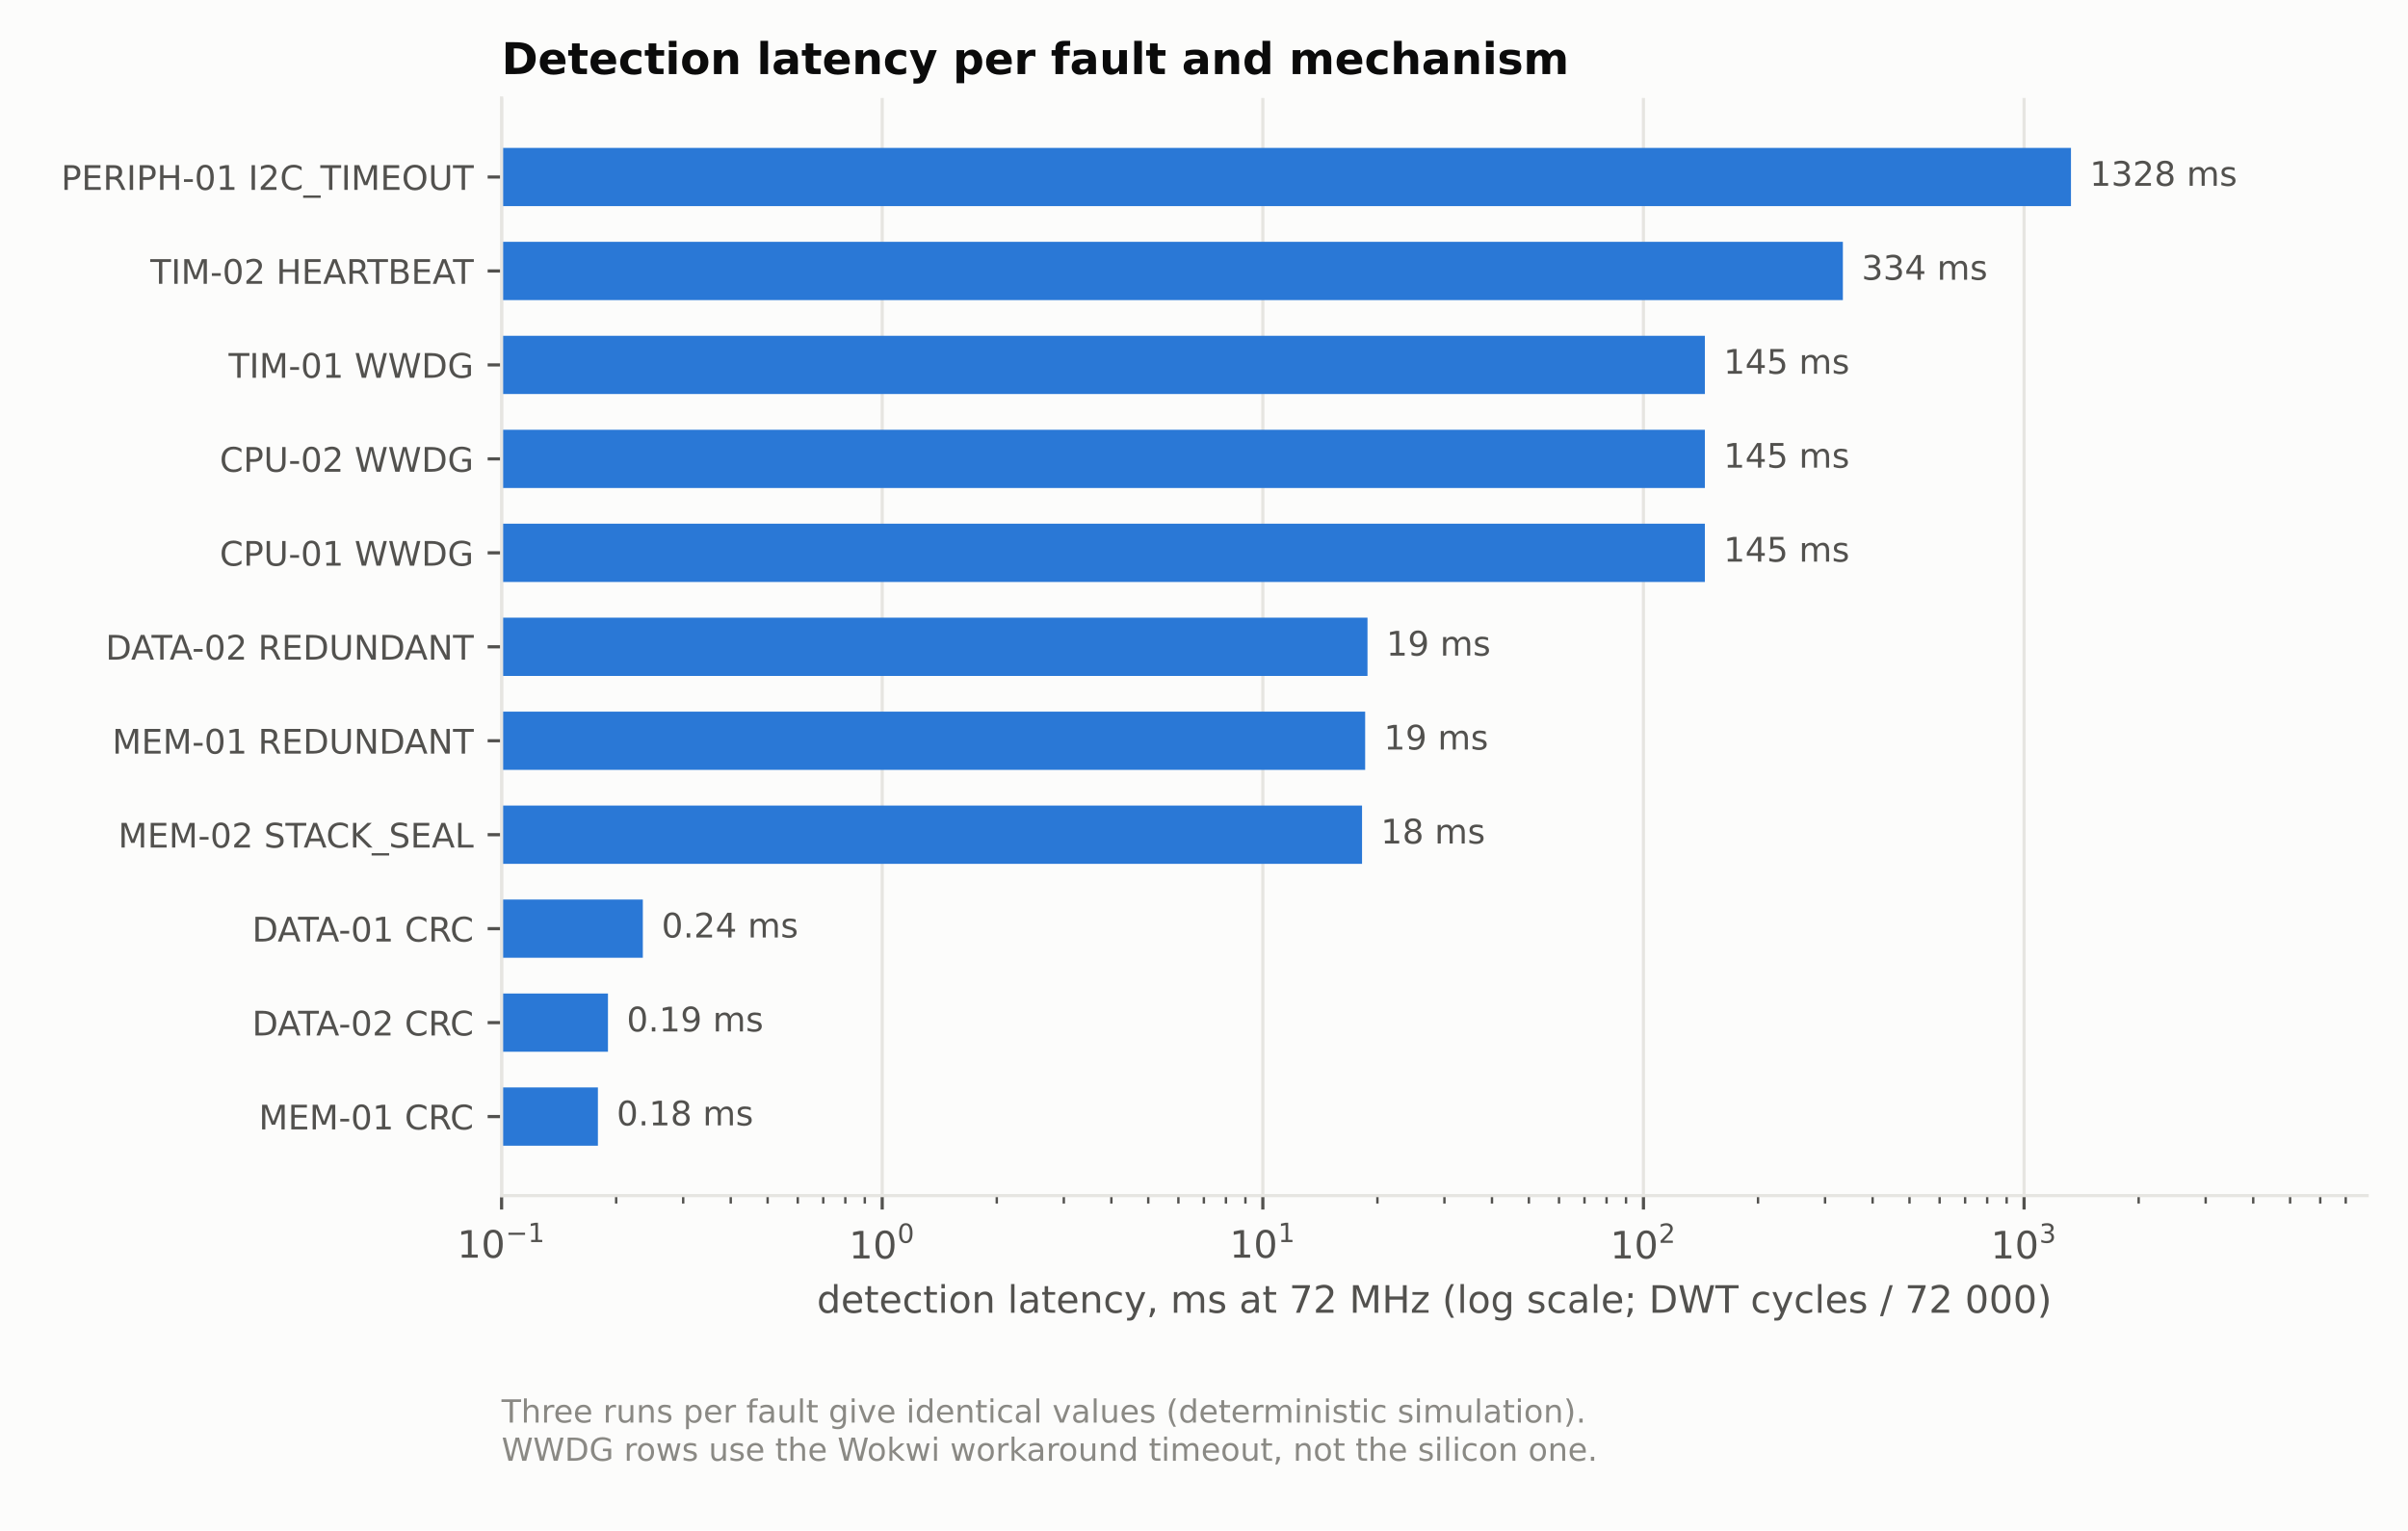
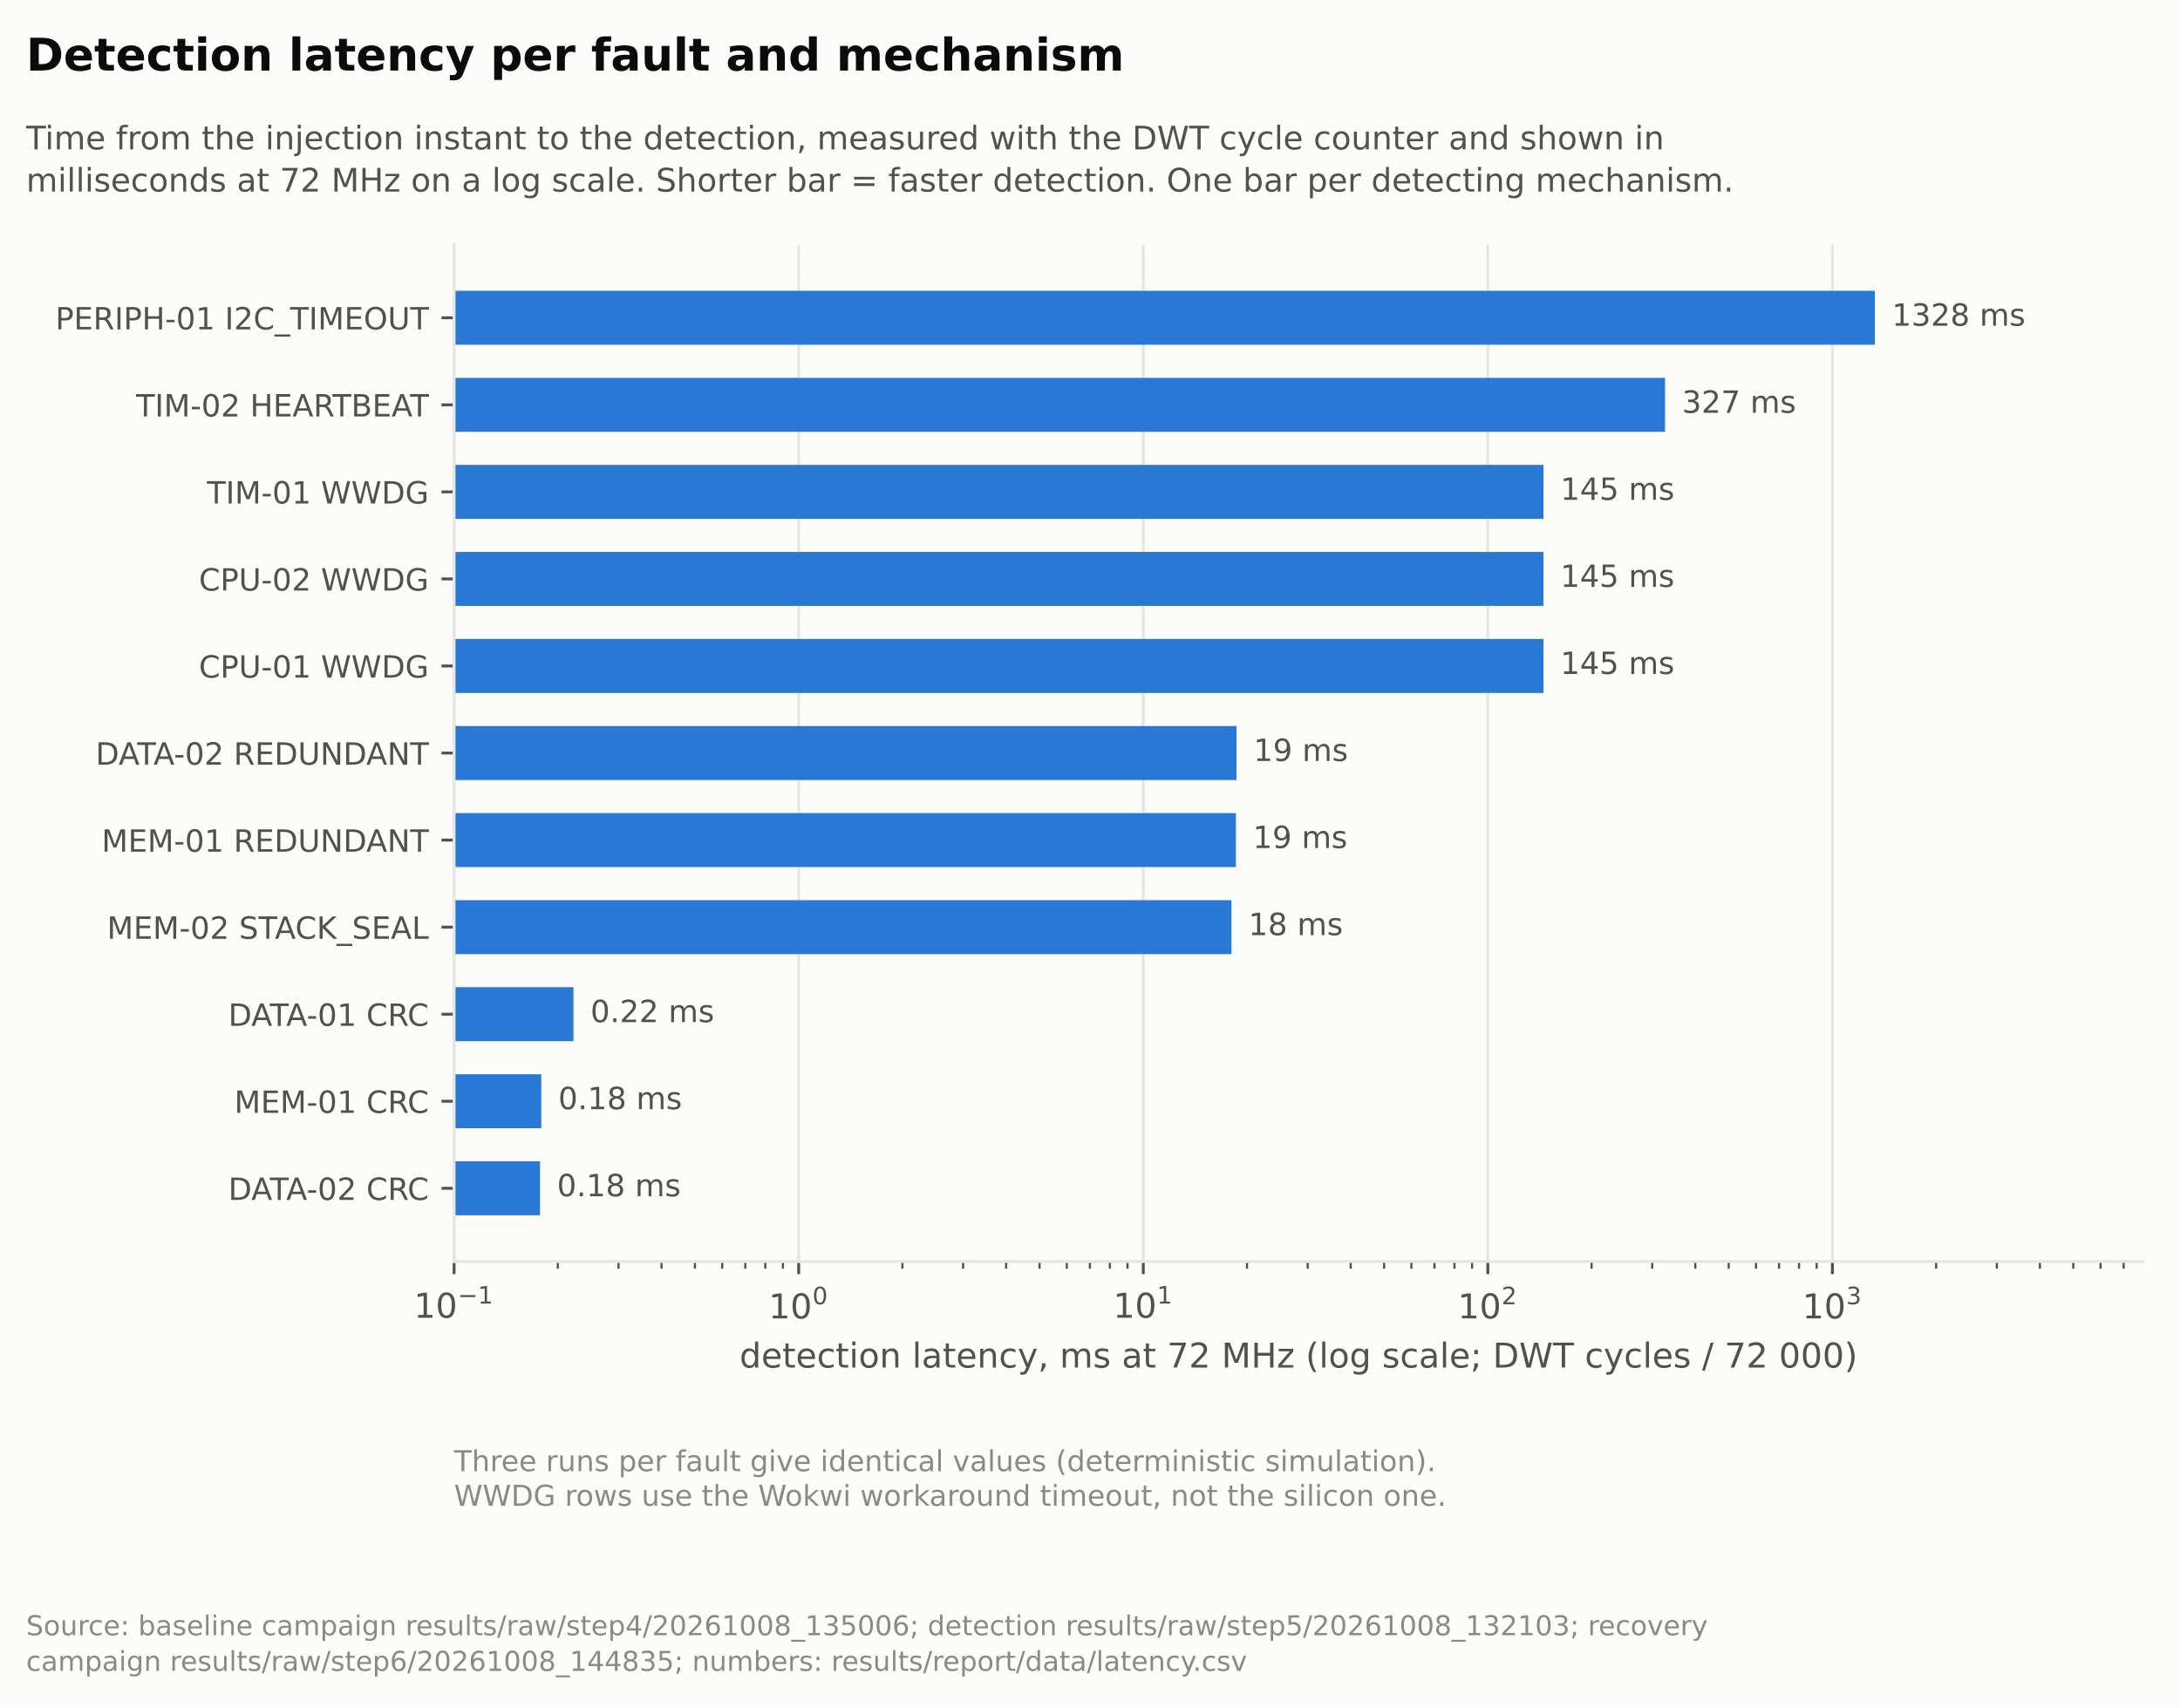
- <svg xmlns="http://www.w3.org/2000/svg" xmlns:xlink="http://www.w3.org/1999/xlink" width="604.8pt" height="384.48pt" viewBox="0 0 604.8 384.48" version="1.1">
+ <svg xmlns="http://www.w3.org/2000/svg" xmlns:xlink="http://www.w3.org/1999/xlink" width="604.8pt" height="473.76pt" viewBox="0 0 604.8 473.76" version="1.1">
  <defs>
    <style type="text/css">*{stroke-linejoin: round; stroke-linecap: butt}</style>
  </defs>
  <g id="figure_1">
    <g id="patch_1">
-       <path d="M 0 384.48  L 604.8 384.48  L 604.8 0  L 0 0  z " style="fill: #fcfcfb" />
+       <path d="M 0 473.76  L 604.8 473.76  L 604.8 0  L 0 0  z " style="fill: #fcfcfb" />
    </g>
    <g id="axes_1">
      <g id="patch_2">
-         <path d="M 125.98 300.386  L 594.54 300.386  L 594.54 24.617  L 125.98 24.617  z " style="fill: #fcfcfb" />
+         <path d="M 125.98 350.03  L 594.54 350.03  L 594.54 67.86  L 125.98 67.86  z " style="fill: #fcfcfb" />
      </g>
      <g id="matplotlib.axis_1">
        <g id="xtick_1">
          <g id="line2d_1">
-             <path d="M 125.98 300.386  L 125.98 24.617  " clip-path="url(#p865e8c17f9)" style="fill: none; stroke: #e6e5e1; stroke-width: 0.8; stroke-linecap: square" />
+             <path d="M 125.98 350.03  L 125.98 67.86  " clip-path="url(#p21d5125aaf)" style="fill: none; stroke: #e6e5e1; stroke-width: 0.8; stroke-linecap: square" />
          </g>
          <g id="line2d_2">
            <defs>
              <path id="mfd9ad8525b" d="M 0 0  L 0 3.5  " style="stroke: #52514e; stroke-width: 0.8" />
            </defs>
            <g>
-               <use xlink:href="#mfd9ad8525b" x="125.98" y="300.386" style="fill: #52514e; stroke: #52514e; stroke-width: 0.8" />
+               <use xlink:href="#mfd9ad8525b" x="125.98" y="350.03" style="fill: #52514e; stroke: #52514e; stroke-width: 0.8" />
            </g>
          </g>
          <g id="text_1">
-             <g style="fill: #52514e" transform="translate(114.8175 316.2209)">
+             <g style="fill: #52514e" transform="translate(114.8175 365.8655)">
              <text>
                <tspan x="0" y="-0.231" style="font-size: 9.5px; font-family: 'DejaVu Sans'; fill: #52514e">1</tspan>
                <tspan x="6.044" y="-0.231" style="font-size: 9.5px; font-family: 'DejaVu Sans'; fill: #52514e">0</tspan>
                <tspan x="12.179" y="-4.155" style="font-size: 6.65px; font-family: 'DejaVu Sans'; fill: #52514e">−</tspan>
                <tspan x="17.751" y="-4.155" style="font-size: 6.65px; font-family: 'DejaVu Sans'; fill: #52514e">1</tspan>
              </text>
            </g>
          </g>
        </g>
        <g id="xtick_2">
          <g id="line2d_3">
-             <path d="M 221.578 300.386  L 221.578 24.617  " clip-path="url(#p865e8c17f9)" style="fill: none; stroke: #e6e5e1; stroke-width: 0.8; stroke-linecap: square" />
+             <path d="M 221.578 350.03  L 221.578 67.86  " clip-path="url(#p21d5125aaf)" style="fill: none; stroke: #e6e5e1; stroke-width: 0.8; stroke-linecap: square" />
          </g>
          <g id="line2d_4">
            <g>
-               <use xlink:href="#mfd9ad8525b" x="221.578" y="300.386" style="fill: #52514e; stroke: #52514e; stroke-width: 0.8" />
+               <use xlink:href="#mfd9ad8525b" x="221.578" y="350.03" style="fill: #52514e; stroke: #52514e; stroke-width: 0.8" />
            </g>
          </g>
          <g id="text_2">
-             <g style="fill: #52514e" transform="translate(213.2179 316.3159)">
+             <g style="fill: #52514e" transform="translate(213.2179 365.9605)">
              <text>
                <tspan x="0" y="-0.144" style="font-size: 9.5px; font-family: 'DejaVu Sans'; fill: #52514e">1</tspan>
                <tspan x="6.044" y="-0.144" style="font-size: 9.5px; font-family: 'DejaVu Sans'; fill: #52514e">0</tspan>
                <tspan x="12.179" y="-4.067" style="font-size: 6.65px; font-family: 'DejaVu Sans'; fill: #52514e">0</tspan>
              </text>
            </g>
          </g>
        </g>
        <g id="xtick_3">
          <g id="line2d_5">
-             <path d="M 317.176 300.386  L 317.176 24.617  " clip-path="url(#p865e8c17f9)" style="fill: none; stroke: #e6e5e1; stroke-width: 0.8; stroke-linecap: square" />
+             <path d="M 317.176 350.03  L 317.176 67.86  " clip-path="url(#p21d5125aaf)" style="fill: none; stroke: #e6e5e1; stroke-width: 0.8; stroke-linecap: square" />
          </g>
          <g id="line2d_6">
            <g>
-               <use xlink:href="#mfd9ad8525b" x="317.176" y="300.386" style="fill: #52514e; stroke: #52514e; stroke-width: 0.8" />
+               <use xlink:href="#mfd9ad8525b" x="317.176" y="350.03" style="fill: #52514e; stroke: #52514e; stroke-width: 0.8" />
            </g>
          </g>
          <g id="text_3">
-             <g style="fill: #52514e" transform="translate(308.8158 316.2209)">
+             <g style="fill: #52514e" transform="translate(308.8158 365.8655)">
              <text>
                <tspan x="0" y="-0.231" style="font-size: 9.5px; font-family: 'DejaVu Sans'; fill: #52514e">1</tspan>
                <tspan x="6.044" y="-0.231" style="font-size: 9.5px; font-family: 'DejaVu Sans'; fill: #52514e">0</tspan>
                <tspan x="12.179" y="-4.155" style="font-size: 6.65px; font-family: 'DejaVu Sans'; fill: #52514e">1</tspan>
              </text>
            </g>
          </g>
        </g>
        <g id="xtick_4">
          <g id="line2d_7">
-             <path d="M 412.774 300.386  L 412.774 24.617  " clip-path="url(#p865e8c17f9)" style="fill: none; stroke: #e6e5e1; stroke-width: 0.8; stroke-linecap: square" />
+             <path d="M 412.774 350.03  L 412.774 67.86  " clip-path="url(#p21d5125aaf)" style="fill: none; stroke: #e6e5e1; stroke-width: 0.8; stroke-linecap: square" />
          </g>
          <g id="line2d_8">
            <g>
-               <use xlink:href="#mfd9ad8525b" x="412.774" y="300.386" style="fill: #52514e; stroke: #52514e; stroke-width: 0.8" />
+               <use xlink:href="#mfd9ad8525b" x="412.774" y="350.03" style="fill: #52514e; stroke: #52514e; stroke-width: 0.8" />
            </g>
          </g>
          <g id="text_4">
-             <g style="fill: #52514e" transform="translate(404.4137 316.3159)">
+             <g style="fill: #52514e" transform="translate(404.4137 365.9605)">
              <text>
                <tspan x="0" y="-0.144" style="font-size: 9.5px; font-family: 'DejaVu Sans'; fill: #52514e">1</tspan>
                <tspan x="6.044" y="-0.144" style="font-size: 9.5px; font-family: 'DejaVu Sans'; fill: #52514e">0</tspan>
                <tspan x="12.179" y="-4.067" style="font-size: 6.65px; font-family: 'DejaVu Sans'; fill: #52514e">2</tspan>
              </text>
            </g>
          </g>
        </g>
        <g id="xtick_5">
          <g id="line2d_9">
-             <path d="M 508.372 300.386  L 508.372 24.617  " clip-path="url(#p865e8c17f9)" style="fill: none; stroke: #e6e5e1; stroke-width: 0.8; stroke-linecap: square" />
+             <path d="M 508.372 350.03  L 508.372 67.86  " clip-path="url(#p21d5125aaf)" style="fill: none; stroke: #e6e5e1; stroke-width: 0.8; stroke-linecap: square" />
          </g>
          <g id="line2d_10">
            <g>
-               <use xlink:href="#mfd9ad8525b" x="508.372" y="300.386" style="fill: #52514e; stroke: #52514e; stroke-width: 0.8" />
+               <use xlink:href="#mfd9ad8525b" x="508.372" y="350.03" style="fill: #52514e; stroke: #52514e; stroke-width: 0.8" />
            </g>
          </g>
          <g id="text_5">
-             <g style="fill: #52514e" transform="translate(500.0117 316.3159)">
+             <g style="fill: #52514e" transform="translate(500.0117 365.9605)">
              <text>
                <tspan x="0" y="-0.144" style="font-size: 9.5px; font-family: 'DejaVu Sans'; fill: #52514e">1</tspan>
                <tspan x="6.044" y="-0.144" style="font-size: 9.5px; font-family: 'DejaVu Sans'; fill: #52514e">0</tspan>
                <tspan x="12.179" y="-4.067" style="font-size: 6.65px; font-family: 'DejaVu Sans'; fill: #52514e">3</tspan>
              </text>
            </g>
          </g>
        </g>
        <g id="xtick_6">
          <g id="line2d_11">
            <defs>
              <path id="mafccc06f38" d="M 0 0  L 0 2  " style="stroke: #52514e; stroke-width: 0.6" />
            </defs>
            <g>
-               <use xlink:href="#mafccc06f38" x="154.758" y="300.386" style="fill: #52514e; stroke: #52514e; stroke-width: 0.6" />
+               <use xlink:href="#mafccc06f38" x="154.758" y="350.03" style="fill: #52514e; stroke: #52514e; stroke-width: 0.6" />
            </g>
          </g>
        </g>
        <g id="xtick_7">
          <g id="line2d_12">
            <g>
-               <use xlink:href="#mafccc06f38" x="171.592" y="300.386" style="fill: #52514e; stroke: #52514e; stroke-width: 0.6" />
+               <use xlink:href="#mafccc06f38" x="171.592" y="350.03" style="fill: #52514e; stroke: #52514e; stroke-width: 0.6" />
            </g>
          </g>
        </g>
        <g id="xtick_8">
          <g id="line2d_13">
            <g>
-               <use xlink:href="#mafccc06f38" x="183.536" y="300.386" style="fill: #52514e; stroke: #52514e; stroke-width: 0.6" />
+               <use xlink:href="#mafccc06f38" x="183.536" y="350.03" style="fill: #52514e; stroke: #52514e; stroke-width: 0.6" />
            </g>
          </g>
        </g>
        <g id="xtick_9">
          <g id="line2d_14">
            <g>
-               <use xlink:href="#mafccc06f38" x="192.8" y="300.386" style="fill: #52514e; stroke: #52514e; stroke-width: 0.6" />
+               <use xlink:href="#mafccc06f38" x="192.8" y="350.03" style="fill: #52514e; stroke: #52514e; stroke-width: 0.6" />
            </g>
          </g>
        </g>
        <g id="xtick_10">
          <g id="line2d_15">
            <g>
-               <use xlink:href="#mafccc06f38" x="200.37" y="300.386" style="fill: #52514e; stroke: #52514e; stroke-width: 0.6" />
+               <use xlink:href="#mafccc06f38" x="200.37" y="350.03" style="fill: #52514e; stroke: #52514e; stroke-width: 0.6" />
            </g>
          </g>
        </g>
        <g id="xtick_11">
          <g id="line2d_16">
            <g>
-               <use xlink:href="#mafccc06f38" x="206.77" y="300.386" style="fill: #52514e; stroke: #52514e; stroke-width: 0.6" />
+               <use xlink:href="#mafccc06f38" x="206.77" y="350.03" style="fill: #52514e; stroke: #52514e; stroke-width: 0.6" />
            </g>
          </g>
        </g>
        <g id="xtick_12">
          <g id="line2d_17">
            <g>
-               <use xlink:href="#mafccc06f38" x="212.314" y="300.386" style="fill: #52514e; stroke: #52514e; stroke-width: 0.6" />
+               <use xlink:href="#mafccc06f38" x="212.314" y="350.03" style="fill: #52514e; stroke: #52514e; stroke-width: 0.6" />
            </g>
          </g>
        </g>
        <g id="xtick_13">
          <g id="line2d_18">
            <g>
-               <use xlink:href="#mafccc06f38" x="217.204" y="300.386" style="fill: #52514e; stroke: #52514e; stroke-width: 0.6" />
+               <use xlink:href="#mafccc06f38" x="217.204" y="350.03" style="fill: #52514e; stroke: #52514e; stroke-width: 0.6" />
            </g>
          </g>
        </g>
        <g id="xtick_14">
          <g id="line2d_19">
            <g>
-               <use xlink:href="#mafccc06f38" x="250.356" y="300.386" style="fill: #52514e; stroke: #52514e; stroke-width: 0.6" />
+               <use xlink:href="#mafccc06f38" x="250.356" y="350.03" style="fill: #52514e; stroke: #52514e; stroke-width: 0.6" />
            </g>
          </g>
        </g>
        <g id="xtick_15">
          <g id="line2d_20">
            <g>
-               <use xlink:href="#mafccc06f38" x="267.19" y="300.386" style="fill: #52514e; stroke: #52514e; stroke-width: 0.6" />
+               <use xlink:href="#mafccc06f38" x="267.19" y="350.03" style="fill: #52514e; stroke: #52514e; stroke-width: 0.6" />
            </g>
          </g>
        </g>
        <g id="xtick_16">
          <g id="line2d_21">
            <g>
-               <use xlink:href="#mafccc06f38" x="279.134" y="300.386" style="fill: #52514e; stroke: #52514e; stroke-width: 0.6" />
+               <use xlink:href="#mafccc06f38" x="279.134" y="350.03" style="fill: #52514e; stroke: #52514e; stroke-width: 0.6" />
            </g>
          </g>
        </g>
        <g id="xtick_17">
          <g id="line2d_22">
            <g>
-               <use xlink:href="#mafccc06f38" x="288.398" y="300.386" style="fill: #52514e; stroke: #52514e; stroke-width: 0.6" />
+               <use xlink:href="#mafccc06f38" x="288.398" y="350.03" style="fill: #52514e; stroke: #52514e; stroke-width: 0.6" />
            </g>
          </g>
        </g>
        <g id="xtick_18">
          <g id="line2d_23">
            <g>
-               <use xlink:href="#mafccc06f38" x="295.968" y="300.386" style="fill: #52514e; stroke: #52514e; stroke-width: 0.6" />
+               <use xlink:href="#mafccc06f38" x="295.968" y="350.03" style="fill: #52514e; stroke: #52514e; stroke-width: 0.6" />
            </g>
          </g>
        </g>
        <g id="xtick_19">
          <g id="line2d_24">
            <g>
-               <use xlink:href="#mafccc06f38" x="302.368" y="300.386" style="fill: #52514e; stroke: #52514e; stroke-width: 0.6" />
+               <use xlink:href="#mafccc06f38" x="302.368" y="350.03" style="fill: #52514e; stroke: #52514e; stroke-width: 0.6" />
            </g>
          </g>
        </g>
        <g id="xtick_20">
          <g id="line2d_25">
            <g>
-               <use xlink:href="#mafccc06f38" x="307.911" y="300.386" style="fill: #52514e; stroke: #52514e; stroke-width: 0.6" />
+               <use xlink:href="#mafccc06f38" x="307.911" y="350.03" style="fill: #52514e; stroke: #52514e; stroke-width: 0.6" />
            </g>
          </g>
        </g>
        <g id="xtick_21">
          <g id="line2d_26">
            <g>
-               <use xlink:href="#mafccc06f38" x="312.802" y="300.386" style="fill: #52514e; stroke: #52514e; stroke-width: 0.6" />
+               <use xlink:href="#mafccc06f38" x="312.802" y="350.03" style="fill: #52514e; stroke: #52514e; stroke-width: 0.6" />
            </g>
          </g>
        </g>
        <g id="xtick_22">
          <g id="line2d_27">
            <g>
-               <use xlink:href="#mafccc06f38" x="345.954" y="300.386" style="fill: #52514e; stroke: #52514e; stroke-width: 0.6" />
+               <use xlink:href="#mafccc06f38" x="345.954" y="350.03" style="fill: #52514e; stroke: #52514e; stroke-width: 0.6" />
            </g>
          </g>
        </g>
        <g id="xtick_23">
          <g id="line2d_28">
            <g>
-               <use xlink:href="#mafccc06f38" x="362.788" y="300.386" style="fill: #52514e; stroke: #52514e; stroke-width: 0.6" />
+               <use xlink:href="#mafccc06f38" x="362.788" y="350.03" style="fill: #52514e; stroke: #52514e; stroke-width: 0.6" />
            </g>
          </g>
        </g>
        <g id="xtick_24">
          <g id="line2d_29">
            <g>
-               <use xlink:href="#mafccc06f38" x="374.732" y="300.386" style="fill: #52514e; stroke: #52514e; stroke-width: 0.6" />
+               <use xlink:href="#mafccc06f38" x="374.732" y="350.03" style="fill: #52514e; stroke: #52514e; stroke-width: 0.6" />
            </g>
          </g>
        </g>
        <g id="xtick_25">
          <g id="line2d_30">
            <g>
-               <use xlink:href="#mafccc06f38" x="383.996" y="300.386" style="fill: #52514e; stroke: #52514e; stroke-width: 0.6" />
+               <use xlink:href="#mafccc06f38" x="383.996" y="350.03" style="fill: #52514e; stroke: #52514e; stroke-width: 0.6" />
            </g>
          </g>
        </g>
        <g id="xtick_26">
          <g id="line2d_31">
            <g>
-               <use xlink:href="#mafccc06f38" x="391.565" y="300.386" style="fill: #52514e; stroke: #52514e; stroke-width: 0.6" />
+               <use xlink:href="#mafccc06f38" x="391.565" y="350.03" style="fill: #52514e; stroke: #52514e; stroke-width: 0.6" />
            </g>
          </g>
        </g>
        <g id="xtick_27">
          <g id="line2d_32">
            <g>
-               <use xlink:href="#mafccc06f38" x="397.965" y="300.386" style="fill: #52514e; stroke: #52514e; stroke-width: 0.6" />
+               <use xlink:href="#mafccc06f38" x="397.965" y="350.03" style="fill: #52514e; stroke: #52514e; stroke-width: 0.6" />
            </g>
          </g>
        </g>
        <g id="xtick_28">
          <g id="line2d_33">
            <g>
-               <use xlink:href="#mafccc06f38" x="403.509" y="300.386" style="fill: #52514e; stroke: #52514e; stroke-width: 0.6" />
+               <use xlink:href="#mafccc06f38" x="403.509" y="350.03" style="fill: #52514e; stroke: #52514e; stroke-width: 0.6" />
            </g>
          </g>
        </g>
        <g id="xtick_29">
          <g id="line2d_34">
            <g>
-               <use xlink:href="#mafccc06f38" x="408.399" y="300.386" style="fill: #52514e; stroke: #52514e; stroke-width: 0.6" />
+               <use xlink:href="#mafccc06f38" x="408.399" y="350.03" style="fill: #52514e; stroke: #52514e; stroke-width: 0.6" />
            </g>
          </g>
        </g>
        <g id="xtick_30">
          <g id="line2d_35">
            <g>
-               <use xlink:href="#mafccc06f38" x="441.552" y="300.386" style="fill: #52514e; stroke: #52514e; stroke-width: 0.6" />
+               <use xlink:href="#mafccc06f38" x="441.552" y="350.03" style="fill: #52514e; stroke: #52514e; stroke-width: 0.6" />
            </g>
          </g>
        </g>
        <g id="xtick_31">
          <g id="line2d_36">
            <g>
-               <use xlink:href="#mafccc06f38" x="458.386" y="300.386" style="fill: #52514e; stroke: #52514e; stroke-width: 0.6" />
+               <use xlink:href="#mafccc06f38" x="458.386" y="350.03" style="fill: #52514e; stroke: #52514e; stroke-width: 0.6" />
            </g>
          </g>
        </g>
        <g id="xtick_32">
          <g id="line2d_37">
            <g>
-               <use xlink:href="#mafccc06f38" x="470.329" y="300.386" style="fill: #52514e; stroke: #52514e; stroke-width: 0.6" />
+               <use xlink:href="#mafccc06f38" x="470.329" y="350.03" style="fill: #52514e; stroke: #52514e; stroke-width: 0.6" />
            </g>
          </g>
        </g>
        <g id="xtick_33">
          <g id="line2d_38">
            <g>
-               <use xlink:href="#mafccc06f38" x="479.594" y="300.386" style="fill: #52514e; stroke: #52514e; stroke-width: 0.6" />
+               <use xlink:href="#mafccc06f38" x="479.594" y="350.03" style="fill: #52514e; stroke: #52514e; stroke-width: 0.6" />
            </g>
          </g>
        </g>
        <g id="xtick_34">
          <g id="line2d_39">
            <g>
-               <use xlink:href="#mafccc06f38" x="487.163" y="300.386" style="fill: #52514e; stroke: #52514e; stroke-width: 0.6" />
+               <use xlink:href="#mafccc06f38" x="487.163" y="350.03" style="fill: #52514e; stroke: #52514e; stroke-width: 0.6" />
            </g>
          </g>
        </g>
        <g id="xtick_35">
          <g id="line2d_40">
            <g>
-               <use xlink:href="#mafccc06f38" x="493.563" y="300.386" style="fill: #52514e; stroke: #52514e; stroke-width: 0.6" />
+               <use xlink:href="#mafccc06f38" x="493.563" y="350.03" style="fill: #52514e; stroke: #52514e; stroke-width: 0.6" />
            </g>
          </g>
        </g>
        <g id="xtick_36">
          <g id="line2d_41">
            <g>
-               <use xlink:href="#mafccc06f38" x="499.107" y="300.386" style="fill: #52514e; stroke: #52514e; stroke-width: 0.6" />
+               <use xlink:href="#mafccc06f38" x="499.107" y="350.03" style="fill: #52514e; stroke: #52514e; stroke-width: 0.6" />
            </g>
          </g>
        </g>
        <g id="xtick_37">
          <g id="line2d_42">
            <g>
-               <use xlink:href="#mafccc06f38" x="503.997" y="300.386" style="fill: #52514e; stroke: #52514e; stroke-width: 0.6" />
+               <use xlink:href="#mafccc06f38" x="503.997" y="350.03" style="fill: #52514e; stroke: #52514e; stroke-width: 0.6" />
            </g>
          </g>
        </g>
        <g id="xtick_38">
          <g id="line2d_43">
            <g>
-               <use xlink:href="#mafccc06f38" x="537.15" y="300.386" style="fill: #52514e; stroke: #52514e; stroke-width: 0.6" />
+               <use xlink:href="#mafccc06f38" x="537.15" y="350.03" style="fill: #52514e; stroke: #52514e; stroke-width: 0.6" />
            </g>
          </g>
        </g>
        <g id="xtick_39">
          <g id="line2d_44">
            <g>
-               <use xlink:href="#mafccc06f38" x="553.983" y="300.386" style="fill: #52514e; stroke: #52514e; stroke-width: 0.6" />
+               <use xlink:href="#mafccc06f38" x="553.983" y="350.03" style="fill: #52514e; stroke: #52514e; stroke-width: 0.6" />
            </g>
          </g>
        </g>
        <g id="xtick_40">
          <g id="line2d_45">
            <g>
-               <use xlink:href="#mafccc06f38" x="565.927" y="300.386" style="fill: #52514e; stroke: #52514e; stroke-width: 0.6" />
+               <use xlink:href="#mafccc06f38" x="565.927" y="350.03" style="fill: #52514e; stroke: #52514e; stroke-width: 0.6" />
            </g>
          </g>
        </g>
        <g id="xtick_41">
          <g id="line2d_46">
            <g>
-               <use xlink:href="#mafccc06f38" x="575.192" y="300.386" style="fill: #52514e; stroke: #52514e; stroke-width: 0.6" />
+               <use xlink:href="#mafccc06f38" x="575.192" y="350.03" style="fill: #52514e; stroke: #52514e; stroke-width: 0.6" />
            </g>
          </g>
        </g>
        <g id="xtick_42">
          <g id="line2d_47">
            <g>
-               <use xlink:href="#mafccc06f38" x="582.761" y="300.386" style="fill: #52514e; stroke: #52514e; stroke-width: 0.6" />
+               <use xlink:href="#mafccc06f38" x="582.761" y="350.03" style="fill: #52514e; stroke: #52514e; stroke-width: 0.6" />
            </g>
          </g>
        </g>
        <g id="xtick_43">
          <g id="line2d_48">
            <g>
-               <use xlink:href="#mafccc06f38" x="589.161" y="300.386" style="fill: #52514e; stroke: #52514e; stroke-width: 0.6" />
+               <use xlink:href="#mafccc06f38" x="589.161" y="350.03" style="fill: #52514e; stroke: #52514e; stroke-width: 0.6" />
            </g>
          </g>
        </g>
        <g id="text_6">
-           <text style="font-size: 9.5px; font-family: 'DejaVu Sans'; text-anchor: middle; fill: #52514e" x="360.26" y="329.817" transform="rotate(-0 360.26 329.8167)">detection latency, ms at 72 MHz (log scale; DWT cycles / 72 000)</text>
+           <text style="font-size: 9.5px; font-family: 'DejaVu Sans'; text-anchor: middle; fill: #52514e" x="360.26" y="379.461" transform="rotate(-0 360.26 379.4612)">detection latency, ms at 72 MHz (log scale; DWT cycles / 72 000)</text>
        </g>
      </g>
      <g id="matplotlib.axis_2">
        <g id="ytick_1">
          <g id="line2d_49">
            <defs>
              <path id="ma15780b51b" d="M 0 0  L -3.5 0  " style="stroke: #52514e; stroke-width: 0.8" />
            </defs>
            <g>
-               <use xlink:href="#ma15780b51b" x="125.98" y="280.533" style="fill: #52514e; stroke: #52514e; stroke-width: 0.8" />
+               <use xlink:href="#ma15780b51b" x="125.98" y="329.717" style="fill: #52514e; stroke: #52514e; stroke-width: 0.8" />
            </g>
          </g>
          <g id="text_7">
-             <text style="font-size: 8.5px; font-family: 'DejaVu Sans'; text-anchor: end; fill: #52514e" x="118.98" y="283.762" transform="rotate(-0 118.98 283.7621)">MEM-01  CRC</text>
+             <text style="font-size: 8.5px; font-family: 'DejaVu Sans'; text-anchor: end; fill: #52514e" x="118.98" y="332.946" transform="rotate(-0 118.98 332.9457)">DATA-02  CRC</text>
          </g>
        </g>
        <g id="ytick_2">
          <g id="line2d_50">
            <g>
-               <use xlink:href="#ma15780b51b" x="125.98" y="256.927" style="fill: #52514e; stroke: #52514e; stroke-width: 0.8" />
+               <use xlink:href="#ma15780b51b" x="125.98" y="305.562" style="fill: #52514e; stroke: #52514e; stroke-width: 0.8" />
            </g>
          </g>
          <g id="text_8">
-             <text style="font-size: 8.5px; font-family: 'DejaVu Sans'; text-anchor: end; fill: #52514e" x="118.98" y="260.156" transform="rotate(-0 118.98 260.1558)">DATA-02  CRC</text>
+             <text style="font-size: 8.5px; font-family: 'DejaVu Sans'; text-anchor: end; fill: #52514e" x="118.98" y="308.791" transform="rotate(-0 118.98 308.7914)">MEM-01  CRC</text>
          </g>
        </g>
        <g id="ytick_3">
          <g id="line2d_51">
            <g>
-               <use xlink:href="#ma15780b51b" x="125.98" y="233.32" style="fill: #52514e; stroke: #52514e; stroke-width: 0.8" />
+               <use xlink:href="#ma15780b51b" x="125.98" y="281.408" style="fill: #52514e; stroke: #52514e; stroke-width: 0.8" />
            </g>
          </g>
          <g id="text_9">
-             <text style="font-size: 8.5px; font-family: 'DejaVu Sans'; text-anchor: end; fill: #52514e" x="118.98" y="236.55" transform="rotate(-0 118.98 236.5495)">DATA-01  CRC</text>
+             <text style="font-size: 8.5px; font-family: 'DejaVu Sans'; text-anchor: end; fill: #52514e" x="118.98" y="284.637" transform="rotate(-0 118.98 284.6371)">DATA-01  CRC</text>
          </g>
        </g>
        <g id="ytick_4">
          <g id="line2d_52">
            <g>
-               <use xlink:href="#ma15780b51b" x="125.98" y="209.714" style="fill: #52514e; stroke: #52514e; stroke-width: 0.8" />
+               <use xlink:href="#ma15780b51b" x="125.98" y="257.254" style="fill: #52514e; stroke: #52514e; stroke-width: 0.8" />
            </g>
          </g>
          <g id="text_10">
-             <text style="font-size: 8.5px; font-family: 'DejaVu Sans'; text-anchor: end; fill: #52514e" x="118.98" y="212.943" transform="rotate(-0 118.98 212.9432)">MEM-02  STACK_SEAL</text>
+             <text style="font-size: 8.5px; font-family: 'DejaVu Sans'; text-anchor: end; fill: #52514e" x="118.98" y="260.483" transform="rotate(-0 118.98 260.4828)">MEM-02  STACK_SEAL</text>
          </g>
        </g>
        <g id="ytick_5">
          <g id="line2d_53">
            <g>
-               <use xlink:href="#ma15780b51b" x="125.98" y="186.108" style="fill: #52514e; stroke: #52514e; stroke-width: 0.8" />
+               <use xlink:href="#ma15780b51b" x="125.98" y="233.1" style="fill: #52514e; stroke: #52514e; stroke-width: 0.8" />
            </g>
          </g>
          <g id="text_11">
-             <text style="font-size: 8.5px; font-family: 'DejaVu Sans'; text-anchor: end; fill: #52514e" x="118.98" y="189.337" transform="rotate(-0 118.98 189.337)">MEM-01  REDUNDANT</text>
+             <text style="font-size: 8.5px; font-family: 'DejaVu Sans'; text-anchor: end; fill: #52514e" x="118.98" y="236.329" transform="rotate(-0 118.98 236.3285)">MEM-01  REDUNDANT</text>
          </g>
        </g>
        <g id="ytick_6">
          <g id="line2d_54">
            <g>
-               <use xlink:href="#ma15780b51b" x="125.98" y="162.502" style="fill: #52514e; stroke: #52514e; stroke-width: 0.8" />
+               <use xlink:href="#ma15780b51b" x="125.98" y="208.945" style="fill: #52514e; stroke: #52514e; stroke-width: 0.8" />
            </g>
          </g>
          <g id="text_12">
-             <text style="font-size: 8.5px; font-family: 'DejaVu Sans'; text-anchor: end; fill: #52514e" x="118.98" y="165.731" transform="rotate(-0 118.98 165.7307)">DATA-02  REDUNDANT</text>
+             <text style="font-size: 8.5px; font-family: 'DejaVu Sans'; text-anchor: end; fill: #52514e" x="118.98" y="212.174" transform="rotate(-0 118.98 212.1742)">DATA-02  REDUNDANT</text>
          </g>
        </g>
        <g id="ytick_7">
          <g id="line2d_55">
            <g>
-               <use xlink:href="#ma15780b51b" x="125.98" y="138.895" style="fill: #52514e; stroke: #52514e; stroke-width: 0.8" />
+               <use xlink:href="#ma15780b51b" x="125.98" y="184.791" style="fill: #52514e; stroke: #52514e; stroke-width: 0.8" />
            </g>
          </g>
          <g id="text_13">
-             <text style="font-size: 8.5px; font-family: 'DejaVu Sans'; text-anchor: end; fill: #52514e" x="118.98" y="142.124" transform="rotate(-0 118.98 142.1244)">CPU-01  WWDG</text>
+             <text style="font-size: 8.5px; font-family: 'DejaVu Sans'; text-anchor: end; fill: #52514e" x="118.98" y="188.02" transform="rotate(-0 118.98 188.0199)">CPU-01  WWDG</text>
          </g>
        </g>
        <g id="ytick_8">
          <g id="line2d_56">
            <g>
-               <use xlink:href="#ma15780b51b" x="125.98" y="115.289" style="fill: #52514e; stroke: #52514e; stroke-width: 0.8" />
+               <use xlink:href="#ma15780b51b" x="125.98" y="160.637" style="fill: #52514e; stroke: #52514e; stroke-width: 0.8" />
            </g>
          </g>
          <g id="text_14">
-             <text style="font-size: 8.5px; font-family: 'DejaVu Sans'; text-anchor: end; fill: #52514e" x="118.98" y="118.518" transform="rotate(-0 118.98 118.5181)">CPU-02  WWDG</text>
+             <text style="font-size: 8.5px; font-family: 'DejaVu Sans'; text-anchor: end; fill: #52514e" x="118.98" y="163.866" transform="rotate(-0 118.98 163.8656)">CPU-02  WWDG</text>
          </g>
        </g>
        <g id="ytick_9">
          <g id="line2d_57">
            <g>
-               <use xlink:href="#ma15780b51b" x="125.98" y="91.683" style="fill: #52514e; stroke: #52514e; stroke-width: 0.8" />
+               <use xlink:href="#ma15780b51b" x="125.98" y="136.482" style="fill: #52514e; stroke: #52514e; stroke-width: 0.8" />
            </g>
          </g>
          <g id="text_15">
-             <text style="font-size: 8.5px; font-family: 'DejaVu Sans'; text-anchor: end; fill: #52514e" x="118.98" y="94.912" transform="rotate(-0 118.98 94.91185)">TIM-01  WWDG</text>
+             <text style="font-size: 8.5px; font-family: 'DejaVu Sans'; text-anchor: end; fill: #52514e" x="118.98" y="139.711" transform="rotate(-0 118.98 139.7114)">TIM-01  WWDG</text>
          </g>
        </g>
        <g id="ytick_10">
          <g id="line2d_58">
            <g>
-               <use xlink:href="#ma15780b51b" x="125.98" y="68.077" style="fill: #52514e; stroke: #52514e; stroke-width: 0.8" />
+               <use xlink:href="#ma15780b51b" x="125.98" y="112.328" style="fill: #52514e; stroke: #52514e; stroke-width: 0.8" />
            </g>
          </g>
          <g id="text_16">
-             <text style="font-size: 8.5px; font-family: 'DejaVu Sans'; text-anchor: end; fill: #52514e" x="118.98" y="71.306" transform="rotate(-0 118.98 71.30558)">TIM-02  HEARTBEAT</text>
+             <text style="font-size: 8.5px; font-family: 'DejaVu Sans'; text-anchor: end; fill: #52514e" x="118.98" y="115.557" transform="rotate(-0 118.98 115.5571)">TIM-02  HEARTBEAT</text>
          </g>
        </g>
        <g id="ytick_11">
          <g id="line2d_59">
            <g>
-               <use xlink:href="#ma15780b51b" x="125.98" y="44.47" style="fill: #52514e; stroke: #52514e; stroke-width: 0.8" />
+               <use xlink:href="#ma15780b51b" x="125.98" y="88.174" style="fill: #52514e; stroke: #52514e; stroke-width: 0.8" />
            </g>
          </g>
          <g id="text_17">
-             <text style="font-size: 8.5px; font-family: 'DejaVu Sans'; text-anchor: end; fill: #52514e" x="118.98" y="47.699" transform="rotate(-0 118.98 47.6993)">PERIPH-01  I2C_TIMEOUT</text>
+             <text style="font-size: 8.5px; font-family: 'DejaVu Sans'; text-anchor: end; fill: #52514e" x="118.98" y="91.403" transform="rotate(-0 118.98 91.40277)">PERIPH-01  I2C_TIMEOUT</text>
          </g>
        </g>
      </g>
      <g id="patch_3">
-         <path d="M -95376.339 287.851  L 150.172 287.851  L 150.172 273.215  L -95376.339 273.215  z " clip-path="url(#p865e8c17f9)" style="fill: #2a78d6" />
+         <path d="M -95376.339 337.205  L 149.822 337.205  L 149.822 322.229  L -95376.339 322.229  z " clip-path="url(#p21d5125aaf)" style="fill: #2a78d6" />
      </g>
      <g id="patch_4">
-         <path d="M -95376.339 264.245  L 152.698 264.245  L 152.698 249.609  L -95376.339 249.609  z " clip-path="url(#p865e8c17f9)" style="fill: #2a78d6" />
+         <path d="M -95376.339 313.05  L 150.172 313.05  L 150.172 298.075  L -95376.339 298.075  z " clip-path="url(#p21d5125aaf)" style="fill: #2a78d6" />
      </g>
      <g id="patch_5">
-         <path d="M -95376.339 240.638  L 161.456 240.638  L 161.456 226.003  L -95376.339 226.003  z " clip-path="url(#p865e8c17f9)" style="fill: #2a78d6" />
+         <path d="M -95376.339 288.896  L 159.106 288.896  L 159.106 273.92  L -95376.339 273.92  z " clip-path="url(#p21d5125aaf)" style="fill: #2a78d6" />
      </g>
      <g id="patch_6">
-         <path d="M -95376.339 217.032  L 342.093 217.032  L 342.093 202.396  L -95376.339 202.396  z " clip-path="url(#p865e8c17f9)" style="fill: #2a78d6" />
+         <path d="M -95376.339 264.742  L 341.648 264.742  L 341.648 249.766  L -95376.339 249.766  z " clip-path="url(#p21d5125aaf)" style="fill: #2a78d6" />
      </g>
      <g id="patch_7">
-         <path d="M -95376.339 193.426  L 342.878 193.426  L 342.878 178.79  L -95376.339 178.79  z " clip-path="url(#p865e8c17f9)" style="fill: #2a78d6" />
+         <path d="M -95376.339 240.587  L 342.878 240.587  L 342.878 225.612  L -95376.339 225.612  z " clip-path="url(#p21d5125aaf)" style="fill: #2a78d6" />
      </g>
      <g id="patch_8">
-         <path d="M -95376.339 169.82  L 343.464 169.82  L 343.464 155.184  L -95376.339 155.184  z " clip-path="url(#p865e8c17f9)" style="fill: #2a78d6" />
+         <path d="M -95376.339 216.433  L 343.056 216.433  L 343.056 201.457  L -95376.339 201.457  z " clip-path="url(#p21d5125aaf)" style="fill: #2a78d6" />
      </g>
      <g id="patch_9">
-         <path d="M -95376.339 146.213  L 428.203 146.213  L 428.203 131.577  L -95376.339 131.577  z " clip-path="url(#p865e8c17f9)" style="fill: #2a78d6" />
+         <path d="M -95376.339 192.279  L 428.203 192.279  L 428.203 177.303  L -95376.339 177.303  z " clip-path="url(#p21d5125aaf)" style="fill: #2a78d6" />
      </g>
      <g id="patch_10">
-         <path d="M -95376.339 122.607  L 428.203 122.607  L 428.203 107.971  L -95376.339 107.971  z " clip-path="url(#p865e8c17f9)" style="fill: #2a78d6" />
+         <path d="M -95376.339 168.124  L 428.203 168.124  L 428.203 153.149  L -95376.339 153.149  z " clip-path="url(#p21d5125aaf)" style="fill: #2a78d6" />
      </g>
      <g id="patch_11">
-         <path d="M -95376.339 99.001  L 428.203 99.001  L 428.203 84.365  L -95376.339 84.365  z " clip-path="url(#p865e8c17f9)" style="fill: #2a78d6" />
+         <path d="M -95376.339 143.97  L 428.203 143.97  L 428.203 128.995  L -95376.339 128.995  z " clip-path="url(#p21d5125aaf)" style="fill: #2a78d6" />
      </g>
      <g id="patch_12">
-         <path d="M -95376.339 75.395  L 462.86 75.395  L 462.86 60.759  L -95376.339 60.759  z " clip-path="url(#p865e8c17f9)" style="fill: #2a78d6" />
+         <path d="M -95376.339 119.816  L 461.933 119.816  L 461.933 104.84  L -95376.339 104.84  z " clip-path="url(#p21d5125aaf)" style="fill: #2a78d6" />
      </g>
      <g id="patch_13">
-         <path d="M -95376.339 51.788  L 520.15 51.788  L 520.15 37.152  L -95376.339 37.152  z " clip-path="url(#p865e8c17f9)" style="fill: #2a78d6" />
+         <path d="M -95376.339 95.662  L 520.15 95.662  L 520.15 80.686  L -95376.339 80.686  z " clip-path="url(#p21d5125aaf)" style="fill: #2a78d6" />
      </g>
      <g id="patch_14">
-         <path d="M 125.98 300.386  L 125.98 24.617  " style="fill: none; stroke: #e6e5e1; stroke-width: 0.8; stroke-linejoin: miter; stroke-linecap: square" />
+         <path d="M 125.98 350.03  L 125.98 67.86  " style="fill: none; stroke: #e6e5e1; stroke-width: 0.8; stroke-linejoin: miter; stroke-linecap: square" />
      </g>
      <g id="patch_15">
-         <path d="M 125.98 300.386  L 594.54 300.386  " style="fill: none; stroke: #e6e5e1; stroke-width: 0.8; stroke-linejoin: miter; stroke-linecap: square" />
+         <path d="M 125.98 350.03  L 594.54 350.03  " style="fill: none; stroke: #e6e5e1; stroke-width: 0.8; stroke-linejoin: miter; stroke-linecap: square" />
      </g>
      <g id="text_18">
-         <text style="font-size: 8.5px; font-family: 'DejaVu Sans'; text-anchor: start; fill: #52514e" x="154.877" y="282.741" transform="rotate(-0 154.8767 282.7411)">0.18 ms</text>
+         <text style="font-size: 8.5px; font-family: 'DejaVu Sans'; text-anchor: start; fill: #52514e" x="154.527" y="331.925" transform="rotate(-0 154.5275 331.9247)">0.18 ms</text>
      </g>
      <g id="text_19">
-         <text style="font-size: 8.5px; font-family: 'DejaVu Sans'; text-anchor: start; fill: #52514e" x="157.403" y="259.135" transform="rotate(-0 157.4031 259.1348)">0.19 ms</text>
+         <text style="font-size: 8.5px; font-family: 'DejaVu Sans'; text-anchor: start; fill: #52514e" x="154.877" y="307.77" transform="rotate(-0 154.8767 307.7704)">0.18 ms</text>
      </g>
      <g id="text_20">
-         <text style="font-size: 8.5px; font-family: 'DejaVu Sans'; text-anchor: start; fill: #52514e" x="166.161" y="235.529" transform="rotate(-0 166.1609 235.5285)">0.24 ms</text>
+         <text style="font-size: 8.5px; font-family: 'DejaVu Sans'; text-anchor: start; fill: #52514e" x="163.811" y="283.616" transform="rotate(-0 163.8113 283.6161)">0.22 ms</text>
      </g>
      <g id="text_21">
-         <text style="font-size: 8.5px; font-family: 'DejaVu Sans'; text-anchor: start; fill: #52514e" x="346.799" y="211.922" transform="rotate(-0 346.7986 211.9222)">18 ms</text>
+         <text style="font-size: 8.5px; font-family: 'DejaVu Sans'; text-anchor: start; fill: #52514e" x="346.353" y="259.462" transform="rotate(-0 346.3531 259.4618)">18 ms</text>
      </g>
      <g id="text_22">
-         <text style="font-size: 8.5px; font-family: 'DejaVu Sans'; text-anchor: start; fill: #52514e" x="347.583" y="188.316" transform="rotate(-0 347.5829 188.316)">19 ms</text>
+         <text style="font-size: 8.5px; font-family: 'DejaVu Sans'; text-anchor: start; fill: #52514e" x="347.583" y="235.308" transform="rotate(-0 347.5829 235.3075)">19 ms</text>
      </g>
      <g id="text_23">
-         <text style="font-size: 8.5px; font-family: 'DejaVu Sans'; text-anchor: start; fill: #52514e" x="348.17" y="164.71" transform="rotate(-0 348.1696 164.7097)">19 ms</text>
+         <text style="font-size: 8.5px; font-family: 'DejaVu Sans'; text-anchor: start; fill: #52514e" x="347.761" y="211.153" transform="rotate(-0 347.7613 211.1532)">19 ms</text>
      </g>
      <g id="text_24">
-         <text style="font-size: 8.5px; font-family: 'DejaVu Sans'; text-anchor: start; fill: #52514e" x="432.908" y="141.103" transform="rotate(-0 432.9085 141.1034)">145 ms</text>
+         <text style="font-size: 8.5px; font-family: 'DejaVu Sans'; text-anchor: start; fill: #52514e" x="432.908" y="186.999" transform="rotate(-0 432.9085 186.9989)">145 ms</text>
      </g>
      <g id="text_25">
-         <text style="font-size: 8.5px; font-family: 'DejaVu Sans'; text-anchor: start; fill: #52514e" x="432.908" y="117.497" transform="rotate(-0 432.9085 117.4971)">145 ms</text>
+         <text style="font-size: 8.5px; font-family: 'DejaVu Sans'; text-anchor: start; fill: #52514e" x="432.908" y="162.845" transform="rotate(-0 432.9085 162.8447)">145 ms</text>
      </g>
      <g id="text_26">
-         <text style="font-size: 8.5px; font-family: 'DejaVu Sans'; text-anchor: start; fill: #52514e" x="432.908" y="93.891" transform="rotate(-0 432.9085 93.89086)">145 ms</text>
+         <text style="font-size: 8.5px; font-family: 'DejaVu Sans'; text-anchor: start; fill: #52514e" x="432.908" y="138.69" transform="rotate(-0 432.9085 138.6904)">145 ms</text>
      </g>
      <g id="text_27">
-         <text style="font-size: 8.5px; font-family: 'DejaVu Sans'; text-anchor: start; fill: #52514e" x="467.565" y="70.285" transform="rotate(-0 467.5652 70.28458)">334 ms</text>
+         <text style="font-size: 8.5px; font-family: 'DejaVu Sans'; text-anchor: start; fill: #52514e" x="466.638" y="114.536" transform="rotate(-0 466.6385 114.5361)">327 ms</text>
      </g>
      <g id="text_28">
-         <text style="font-size: 8.5px; font-family: 'DejaVu Sans'; text-anchor: start; fill: #52514e" x="524.856" y="46.678" transform="rotate(-0 524.8555 46.67831)">1328 ms</text>
+         <text style="font-size: 8.5px; font-family: 'DejaVu Sans'; text-anchor: start; fill: #52514e" x="524.856" y="90.382" transform="rotate(-0 524.8555 90.38177)">1328 ms</text>
      </g>
      <g id="text_29">
-         <text style="font-size: 8px; font-family: 'DejaVu Sans'; fill: #8a8984" transform="translate(125.98 357.4052)">Three runs per fault give identical values (deterministic simulation).</text>
-         <text style="font-size: 8px; font-family: 'DejaVu Sans'; fill: #8a8984" transform="translate(125.98 367.0074)">WWDG rows use the Wokwi workaround timeout, not the silicon one.</text>
-       </g>
-       <g id="text_30">
-         <text style="font-weight: 600; font-size: 11px; font-family: 'DejaVu Sans'; text-anchor: start; fill: #0b0b0b" x="125.98" y="18.617" transform="rotate(-0 125.98 18.61742)">Detection latency per fault and mechanism</text>
-       </g>
+         <text style="font-size: 8px; font-family: 'DejaVu Sans'; fill: #8a8984" transform="translate(125.98 408.2137)">Three runs per fault give identical values (deterministic simulation).</text>
+         <text style="font-size: 8px; font-family: 'DejaVu Sans'; fill: #8a8984" transform="translate(125.98 417.8159)">WWDG rows use the Wokwi workaround timeout, not the silicon one.</text>
+       </g>
+     </g>
+     <g id="text_30">
+       <text style="font-weight: 700; font-size: 12.5px; font-family: 'DejaVu Sans'; text-anchor: start; fill: #0b0b0b" x="7.258" y="19.578" transform="rotate(-0 7.2576 19.57805)">Detection latency per fault and mechanism</text>
+     </g>
+     <g id="text_31">
+       <text style="font-size: 9px; font-family: 'DejaVu Sans'; fill: #52514e" transform="translate(7.2576 41.45344)">Time from the injection instant to the detection, measured with the DWT cycle counter and shown in</text>
+       <text style="font-size: 9px; font-family: 'DejaVu Sans'; fill: #52514e" transform="translate(7.2576 53.15344)">milliseconds at 72 MHz on a log scale. Shorter bar = faster detection. One bar per detecting mechanism.</text>
+     </g>
+     <g id="text_32">
+       <text style="font-size: 7.6px; font-family: 'DejaVu Sans'; fill: #8a8984" transform="translate(7.2576 453.7314)">Source: baseline campaign results/raw/step4/20261008_135006; detection results/raw/step5/20261008_132103; recovery</text>
+       <text style="font-size: 7.6px; font-family: 'DejaVu Sans'; fill: #8a8984" transform="translate(7.2576 463.6114)">campaign results/raw/step6/20261008_144835; numbers: results/report/data/latency.csv</text>
    </g>
  </g>
  <defs>
-     <clipPath id="p865e8c17f9">
-       <rect x="125.98" y="24.617" width="468.56" height="275.769" />
+     <clipPath id="p21d5125aaf">
+       <rect x="125.98" y="67.86" width="468.56" height="282.17" />
    </clipPath>
  </defs>
</svg>
